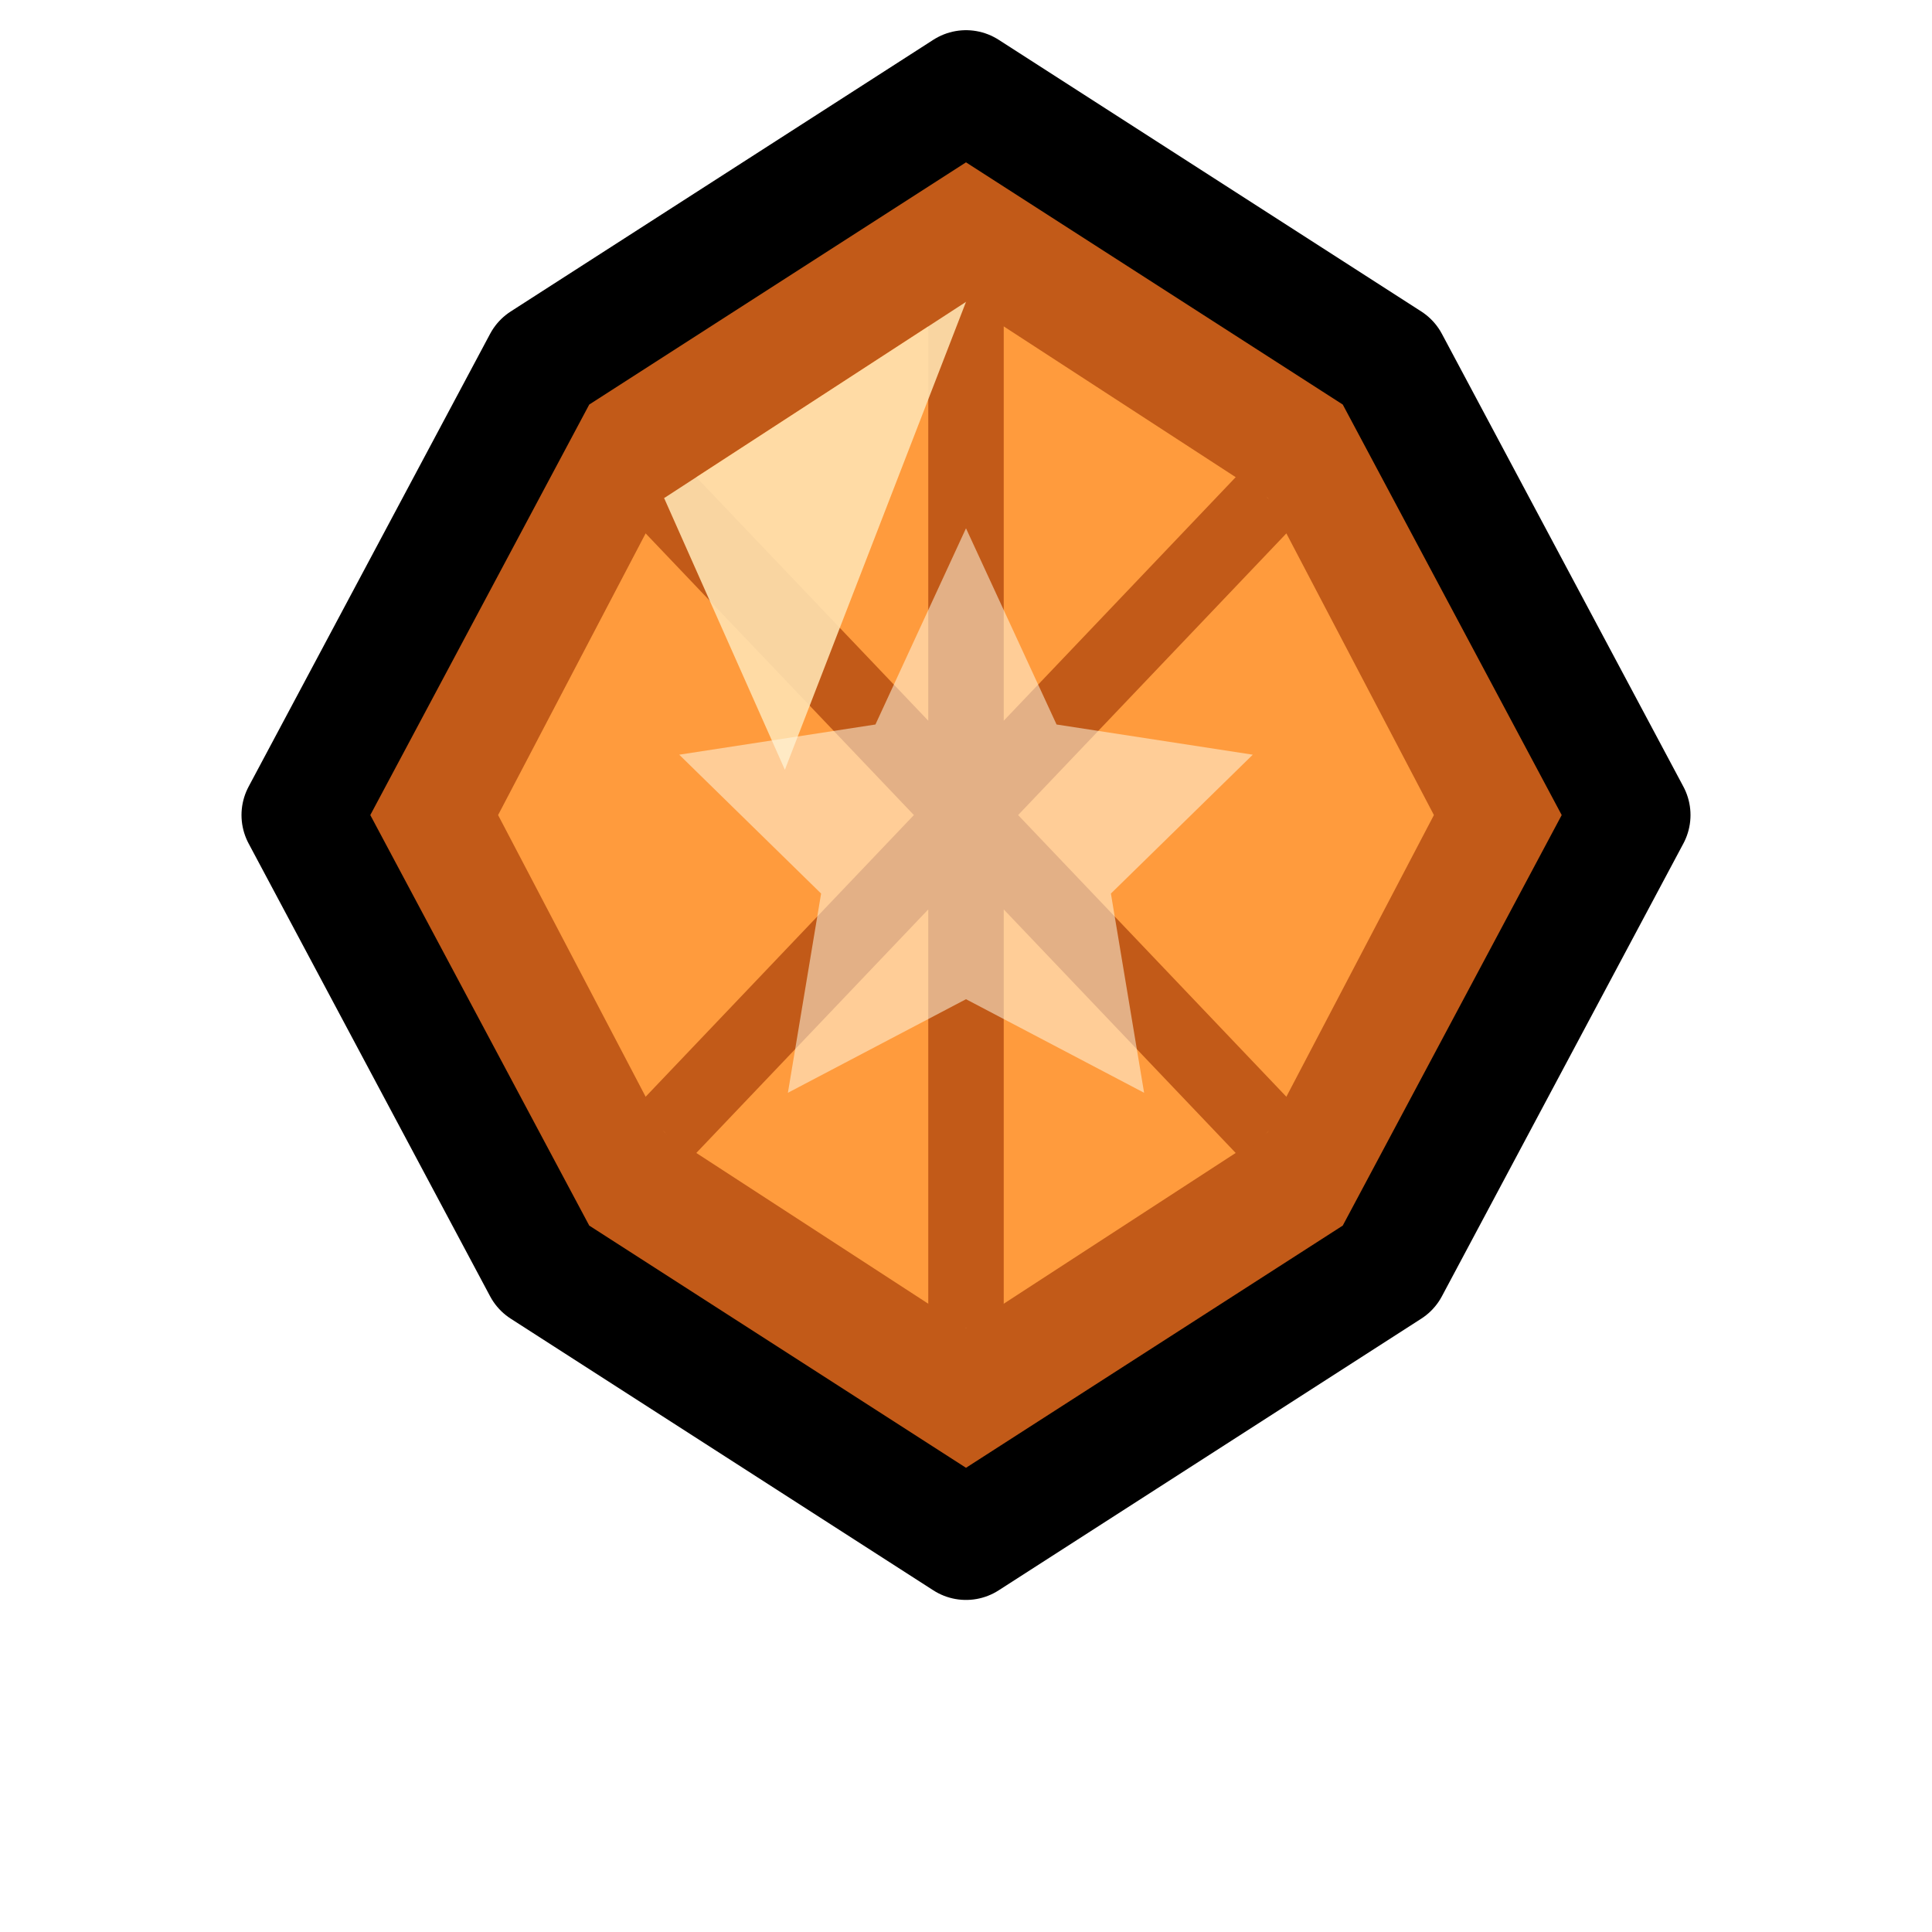
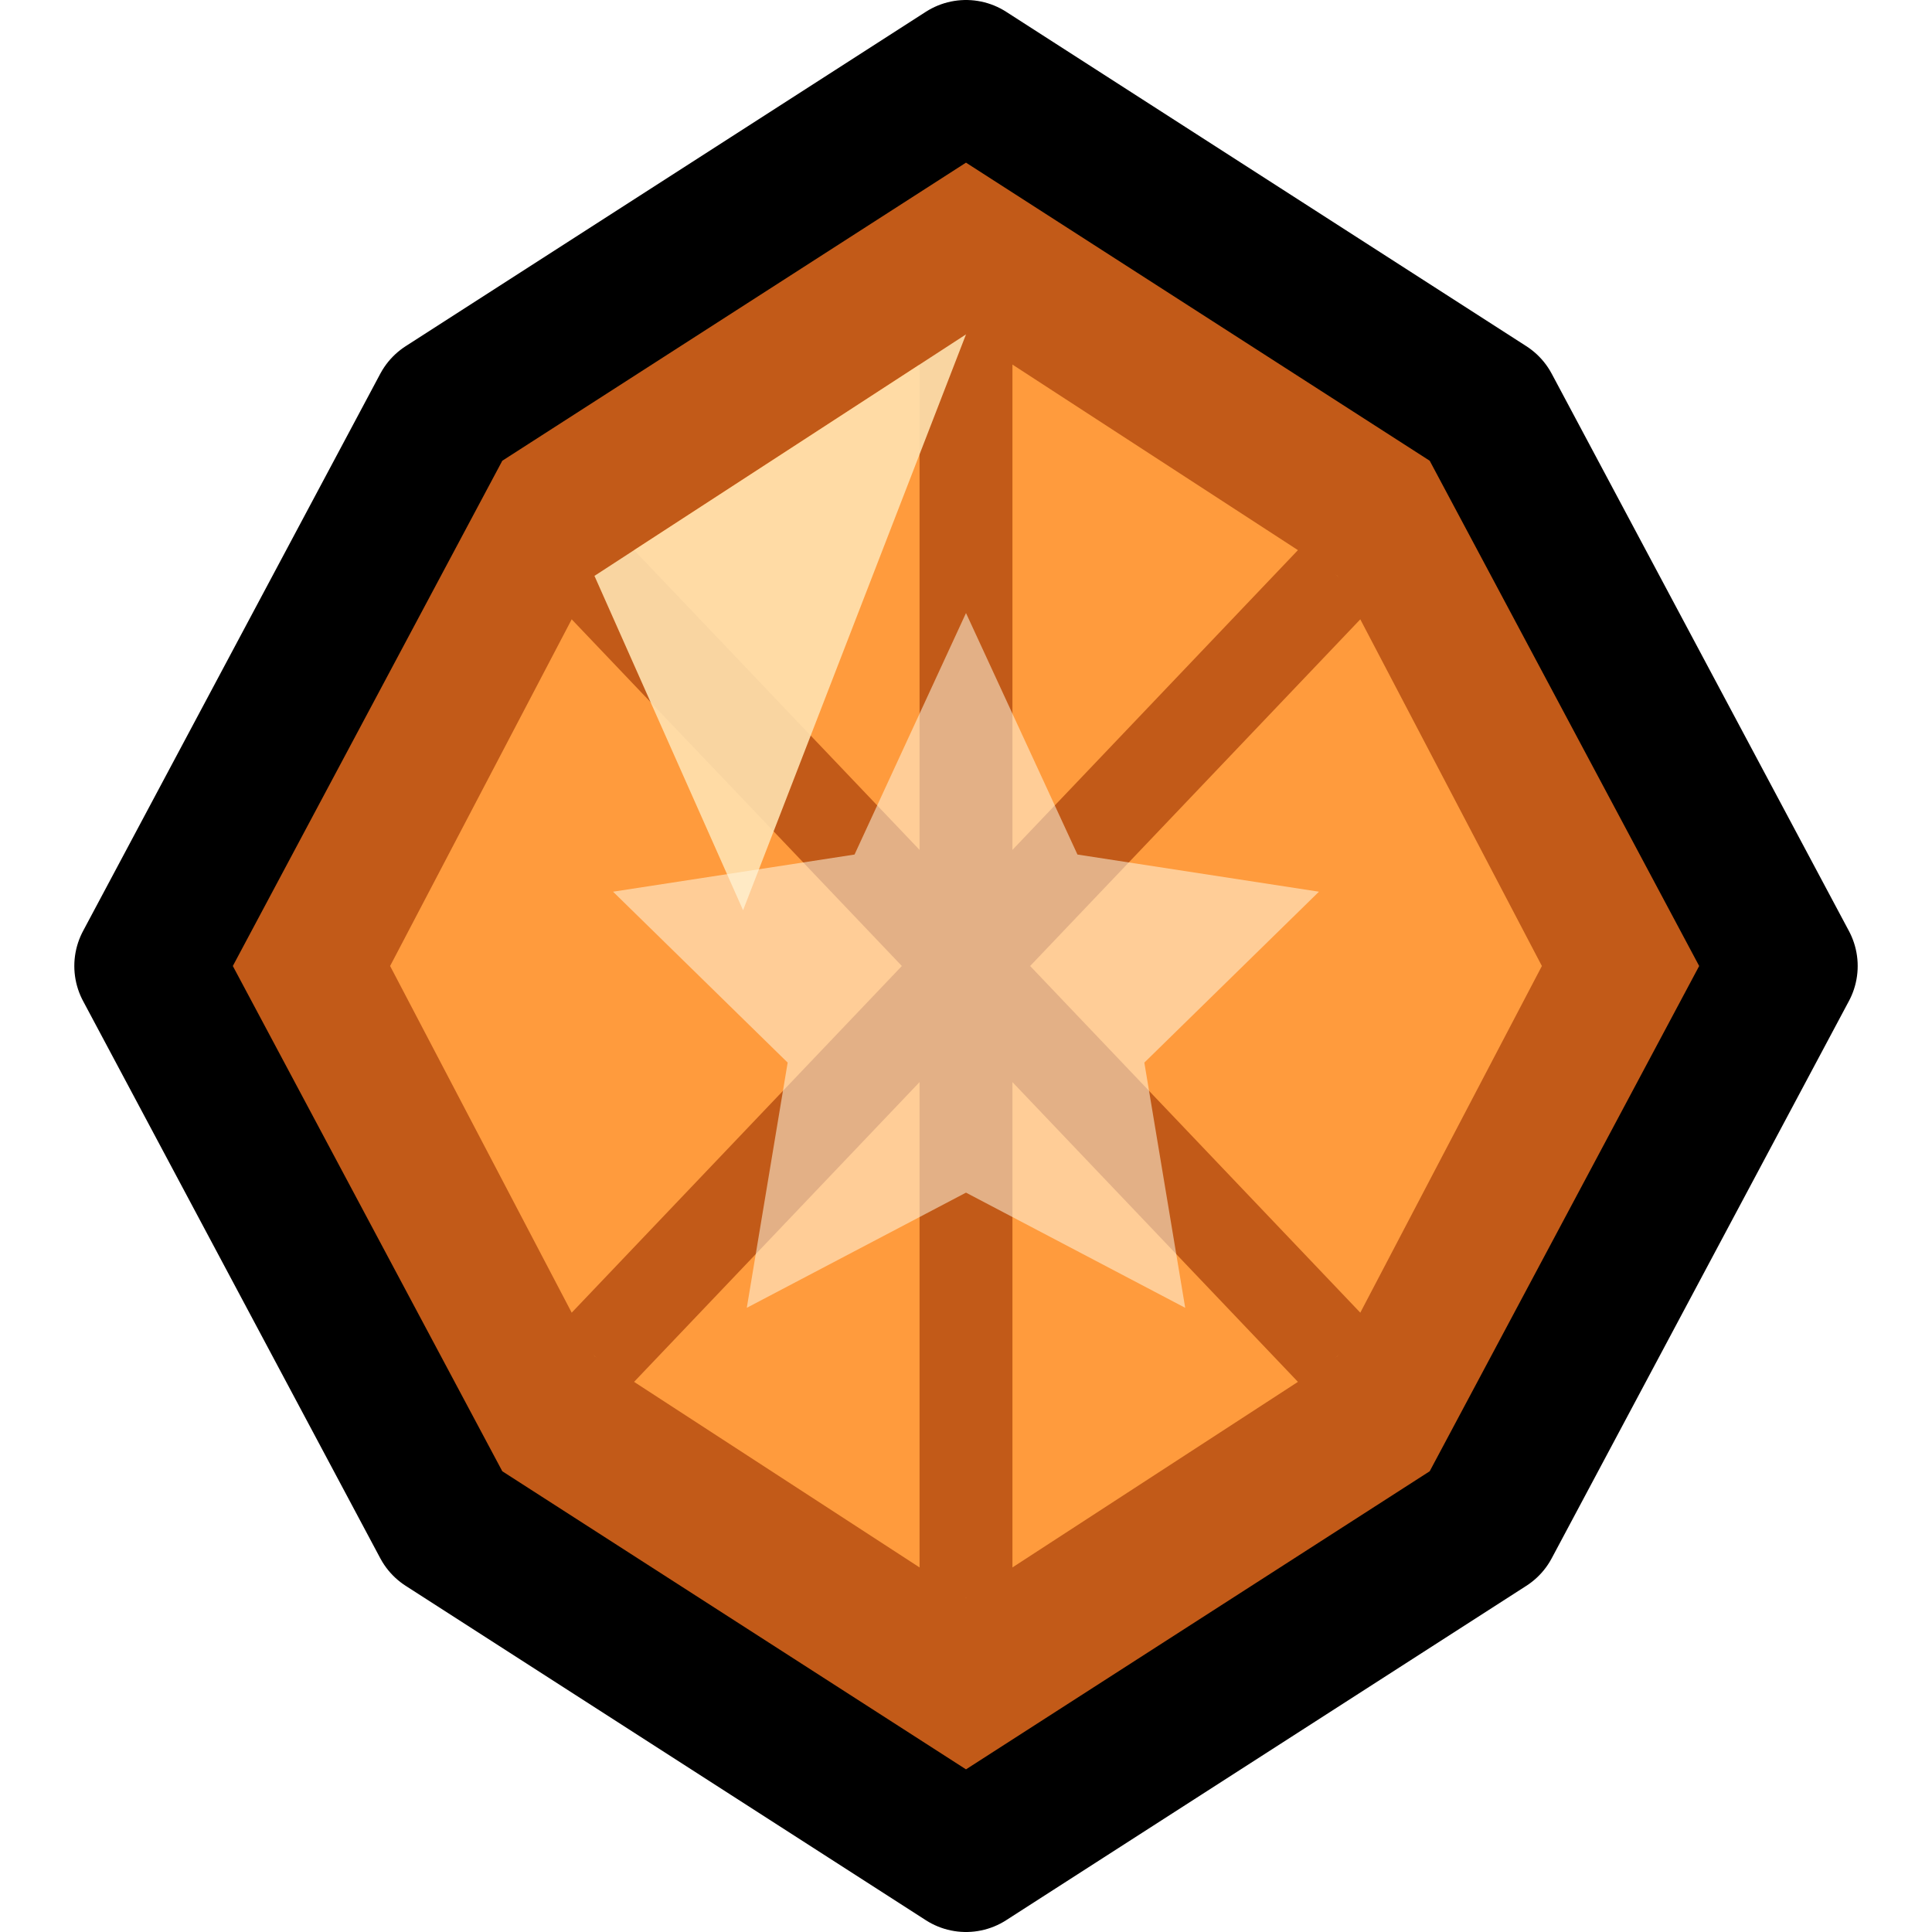
- <svg xmlns="http://www.w3.org/2000/svg" viewBox="0 0 64 64" width="64" height="64" shape-rendering="geometricPrecision">
+ <svg xmlns="http://www.w3.org/2000/svg" viewBox="8 1 48 52" width="64" height="64" shape-rendering="geometricPrecision">
  <path d="M32 3l14 9 8 15-8 15-14 9-14-9-8-15 8-15z" fill="#C25A18" stroke="#000" stroke-width="4" stroke-linejoin="round" />
  <path d="M32 10l10 6.5 5.5 10.5-5.5 10.5L32 44l-10-6.5L16.5 27 22 16.5z" fill="#FF9B3D" />
  <path d="M32 10v34M22 16.5l20 21M42 16.5l-20 21" stroke="#C25A18" stroke-width="2.5" />
  <path d="M32 10L22 16.5l4 9z" fill="#FFE2B0" opacity=".9" />
  <path d="M32 17.5l3 6.5 6.5 1-4.7 4.6 1.1 6.6L32 33.1l-5.9 3.1 1.1-6.6L22.5 25l6.5-1z" fill="#FFF6E0" opacity=".55" />
</svg>
